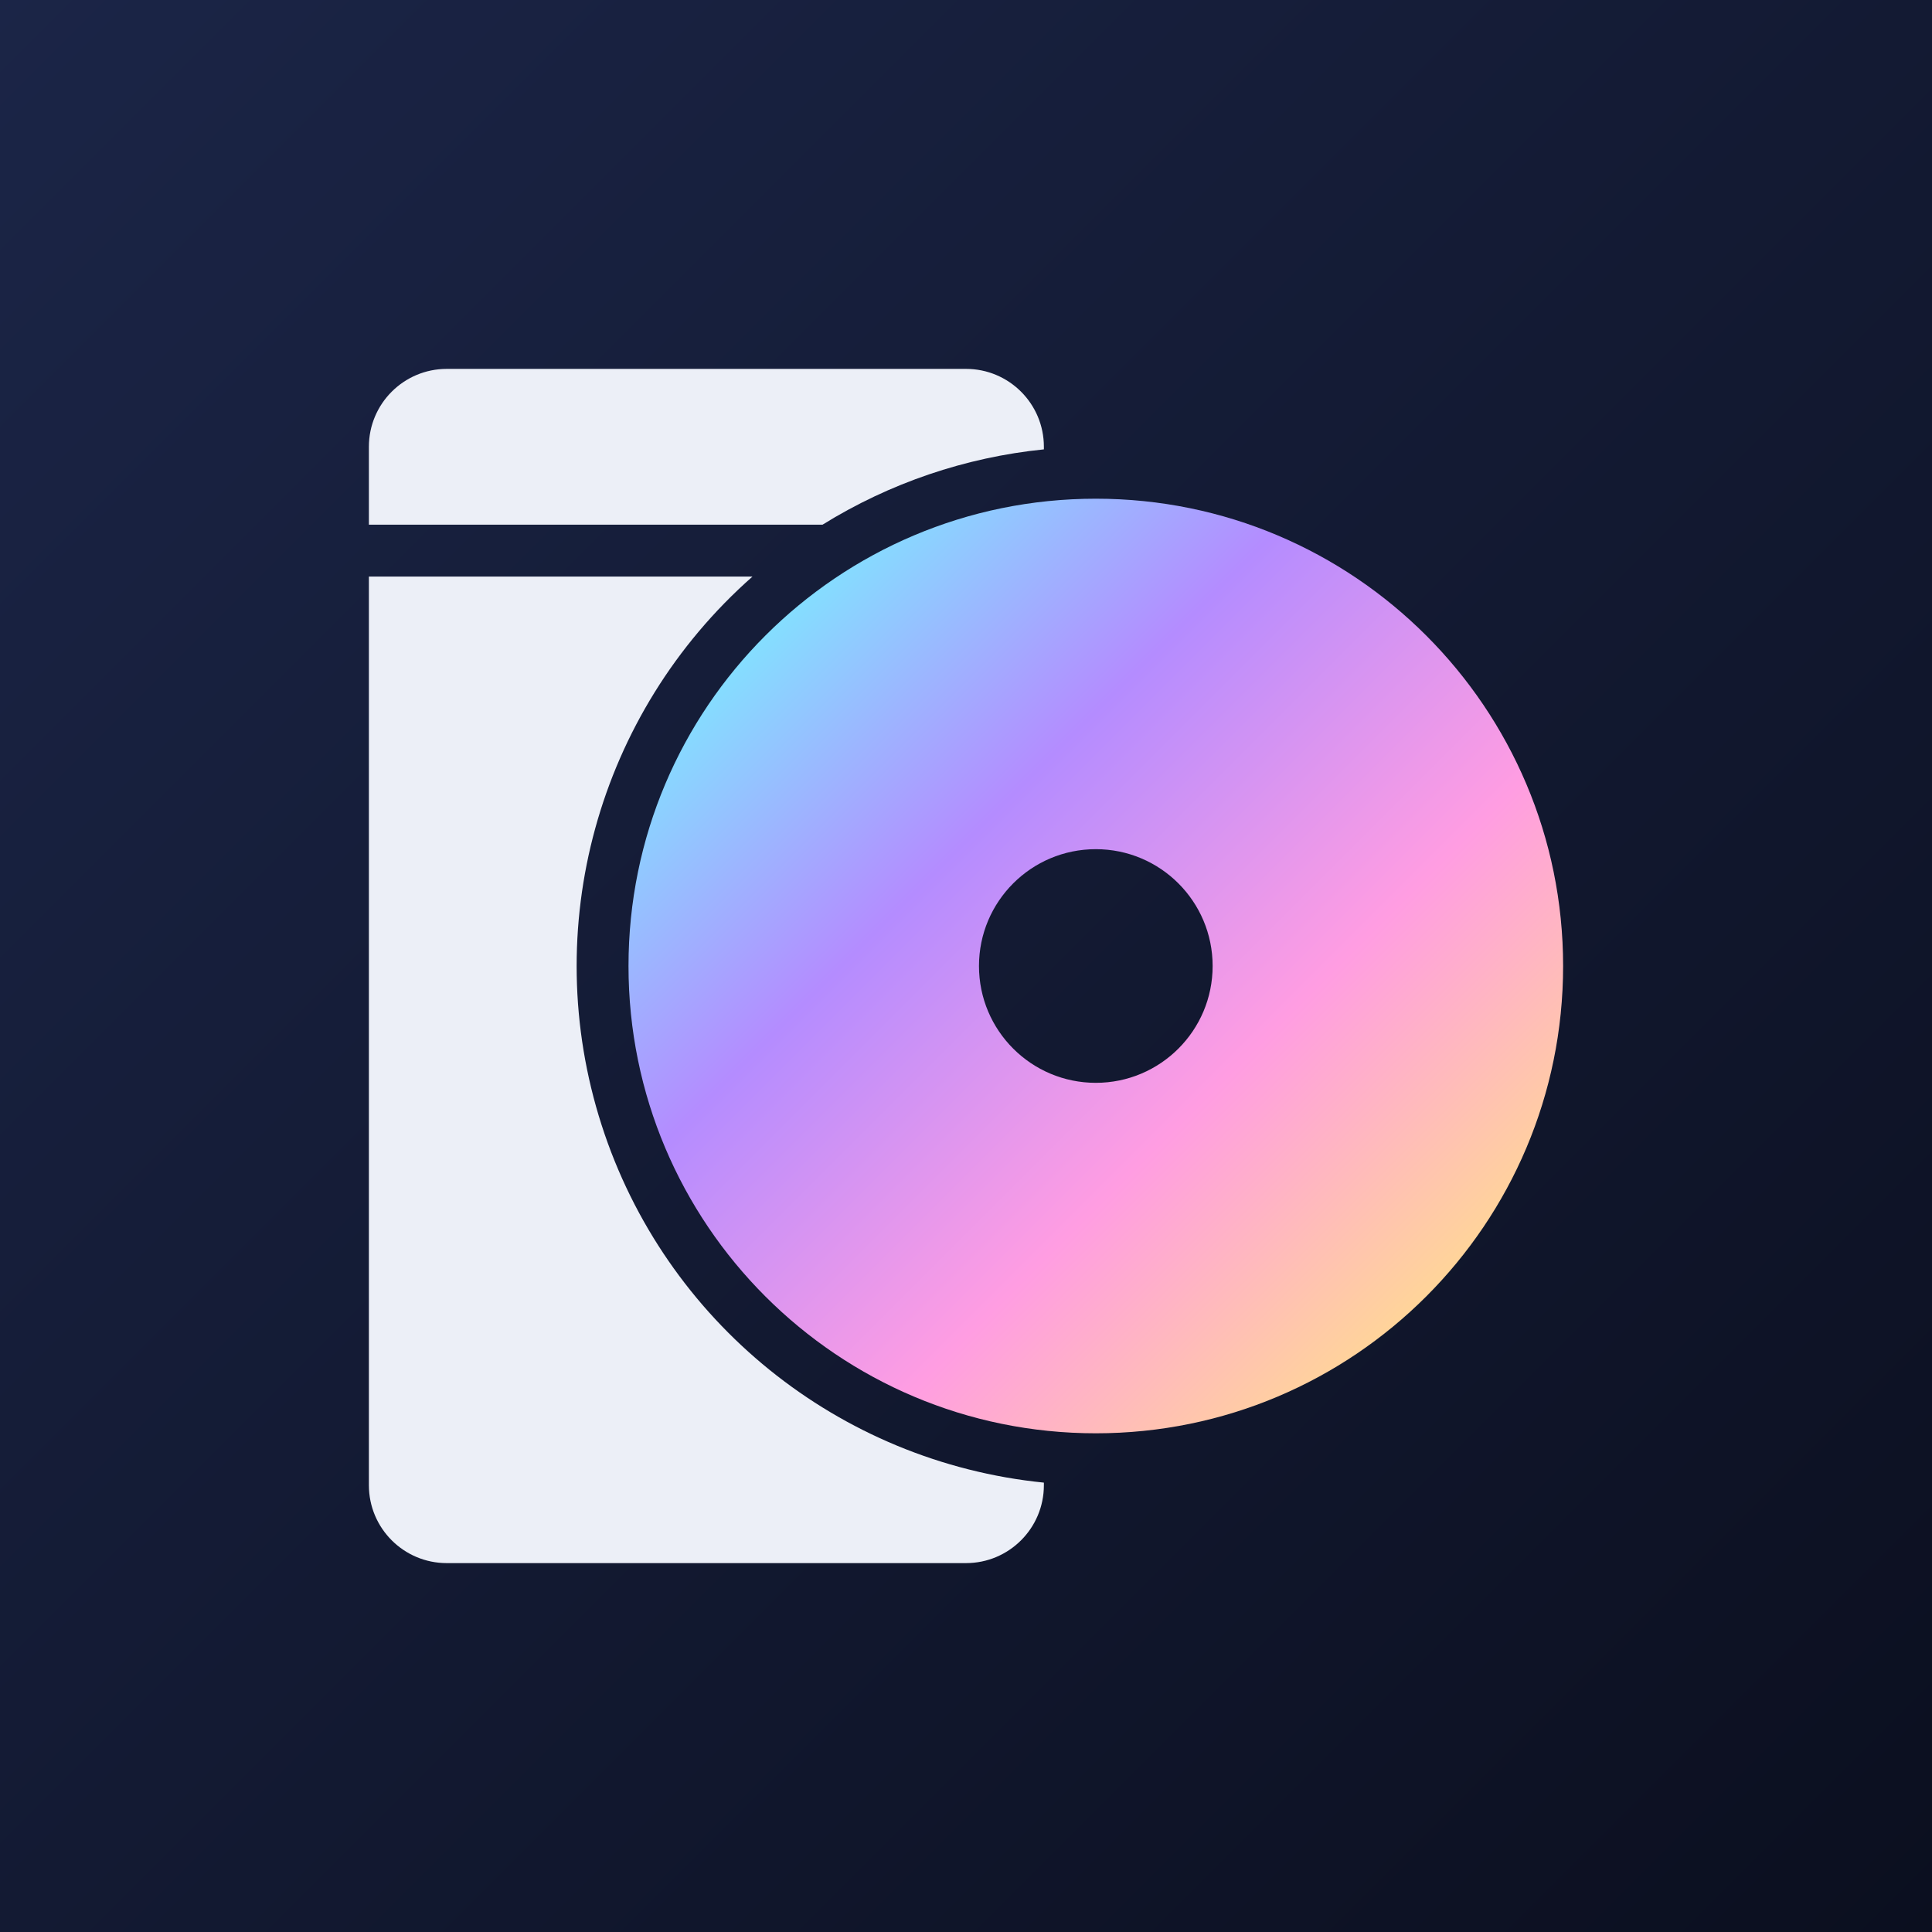
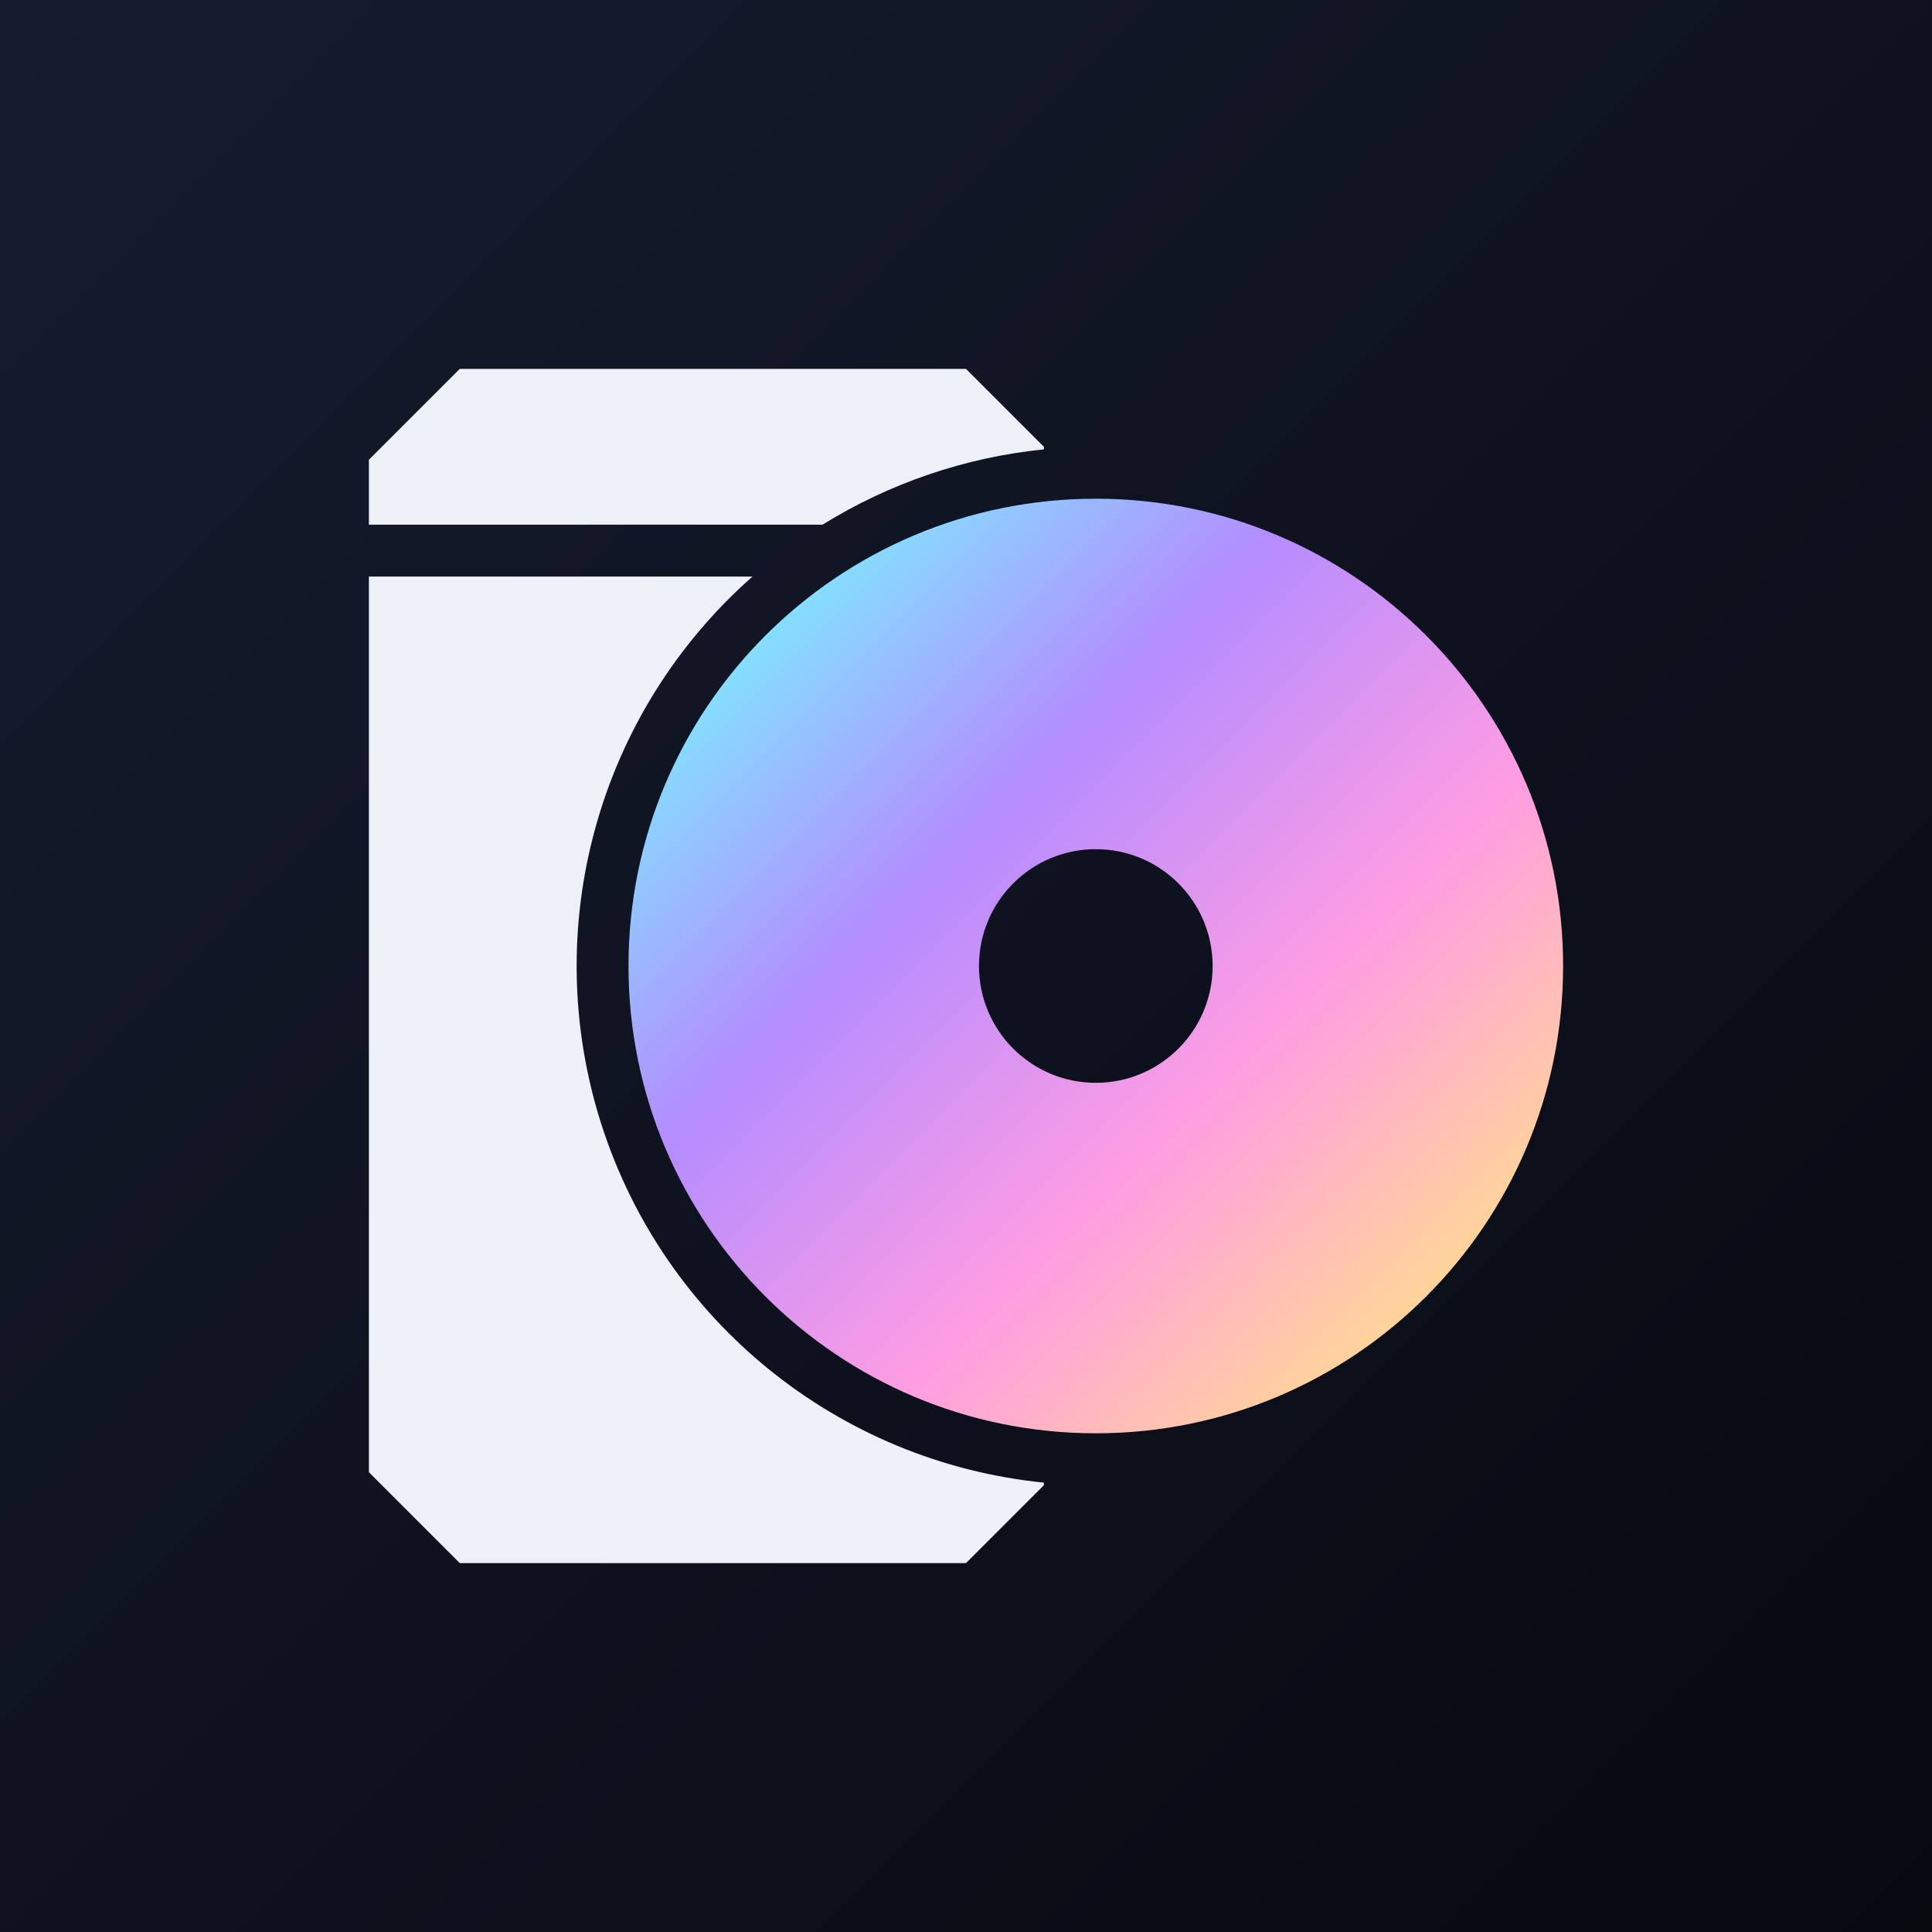
<svg xmlns="http://www.w3.org/2000/svg" viewBox="0 0 256 256">
  <defs>
    <linearGradient id="bg" x1="0" y1="0" x2="1" y2="1">
-       <stop offset="0" stop-color="#1B2547" />
-       <stop offset="1" stop-color="#0B0F1F" />
+       <stop offset="0" stop-color="#161C30" />
+       <stop offset="1" stop-color="#07090F" />
    </linearGradient>
    <linearGradient id="iris" x1="0.1" y1="0.1" x2="0.9" y2="0.9">
      <stop offset="0" stop-color="#7AF0FF" />
      <stop offset="0.33" stop-color="#B48CFF" />
      <stop offset="0.66" stop-color="#FF9DE2" />
      <stop offset="1" stop-color="#FFE08A" />
    </linearGradient>
  </defs>
  <rect width="256" height="256" rx="0" fill="url(#bg)" />
  <g transform="translate(128 128) scale(0.86) translate(-128 -128)">
-     <path fill="#ECEFF7" d="M48 36H128A12 12 0 0 1 140 48V48.4A80 80 0 0 0 105.9 60H36V48A12 12 0 0 1 48 36Z" />
-     <path fill="#ECEFF7" d="M36 68H95.1A80 80 0 0 0 140 207.6V208A12 12 0 0 1 128 220H48A12 12 0 0 1 36 208Z" />
+     <path fill="#EDF0F7" d="M50 36H128L140 48V48.4A80 80 0 0 0 105.9 60H36V50Z" />
+     <path fill="#EDF0F7" d="M36 68H95.1A80 80 0 0 0 140 207.6V208L128 220H50L36 206Z" />
    <path fill="url(#iris)" fill-rule="evenodd" d="M76 128a72 72 0 1 0 144 0a72 72 0 1 0-144 0ZM130 128a18 18 0 1 0 36 0a18 18 0 1 0-36 0Z" />
  </g>
</svg>
